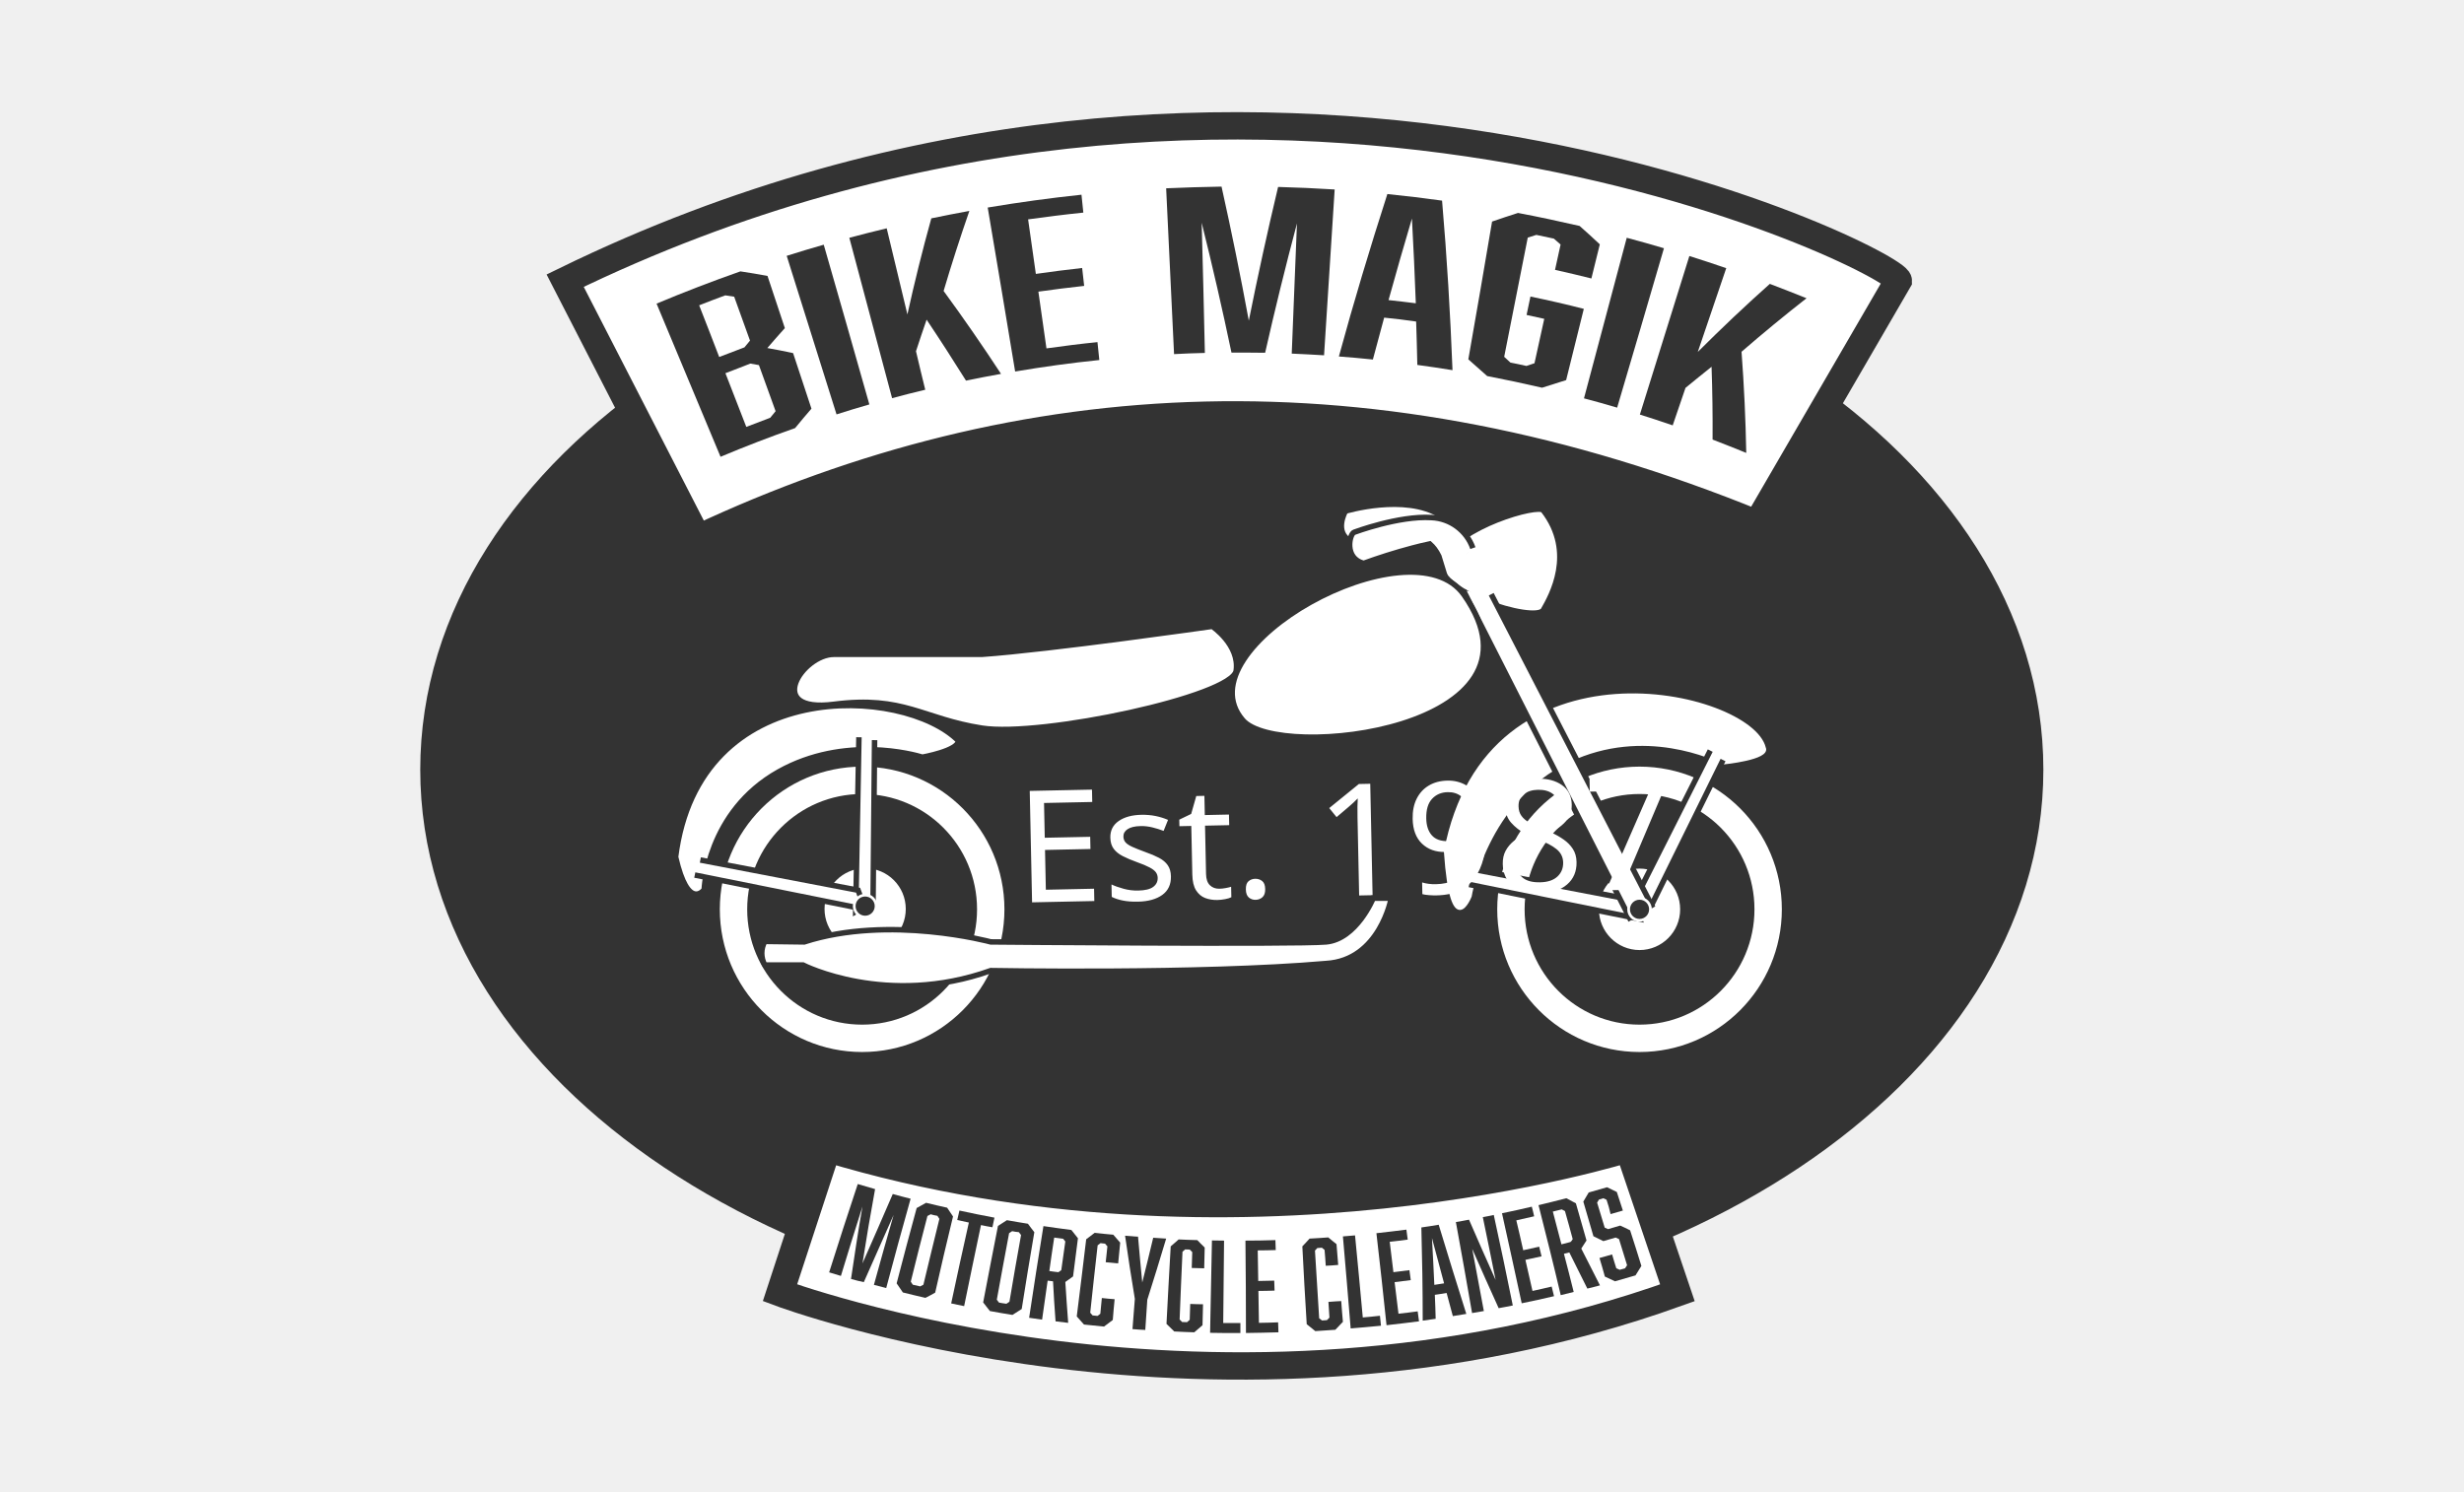
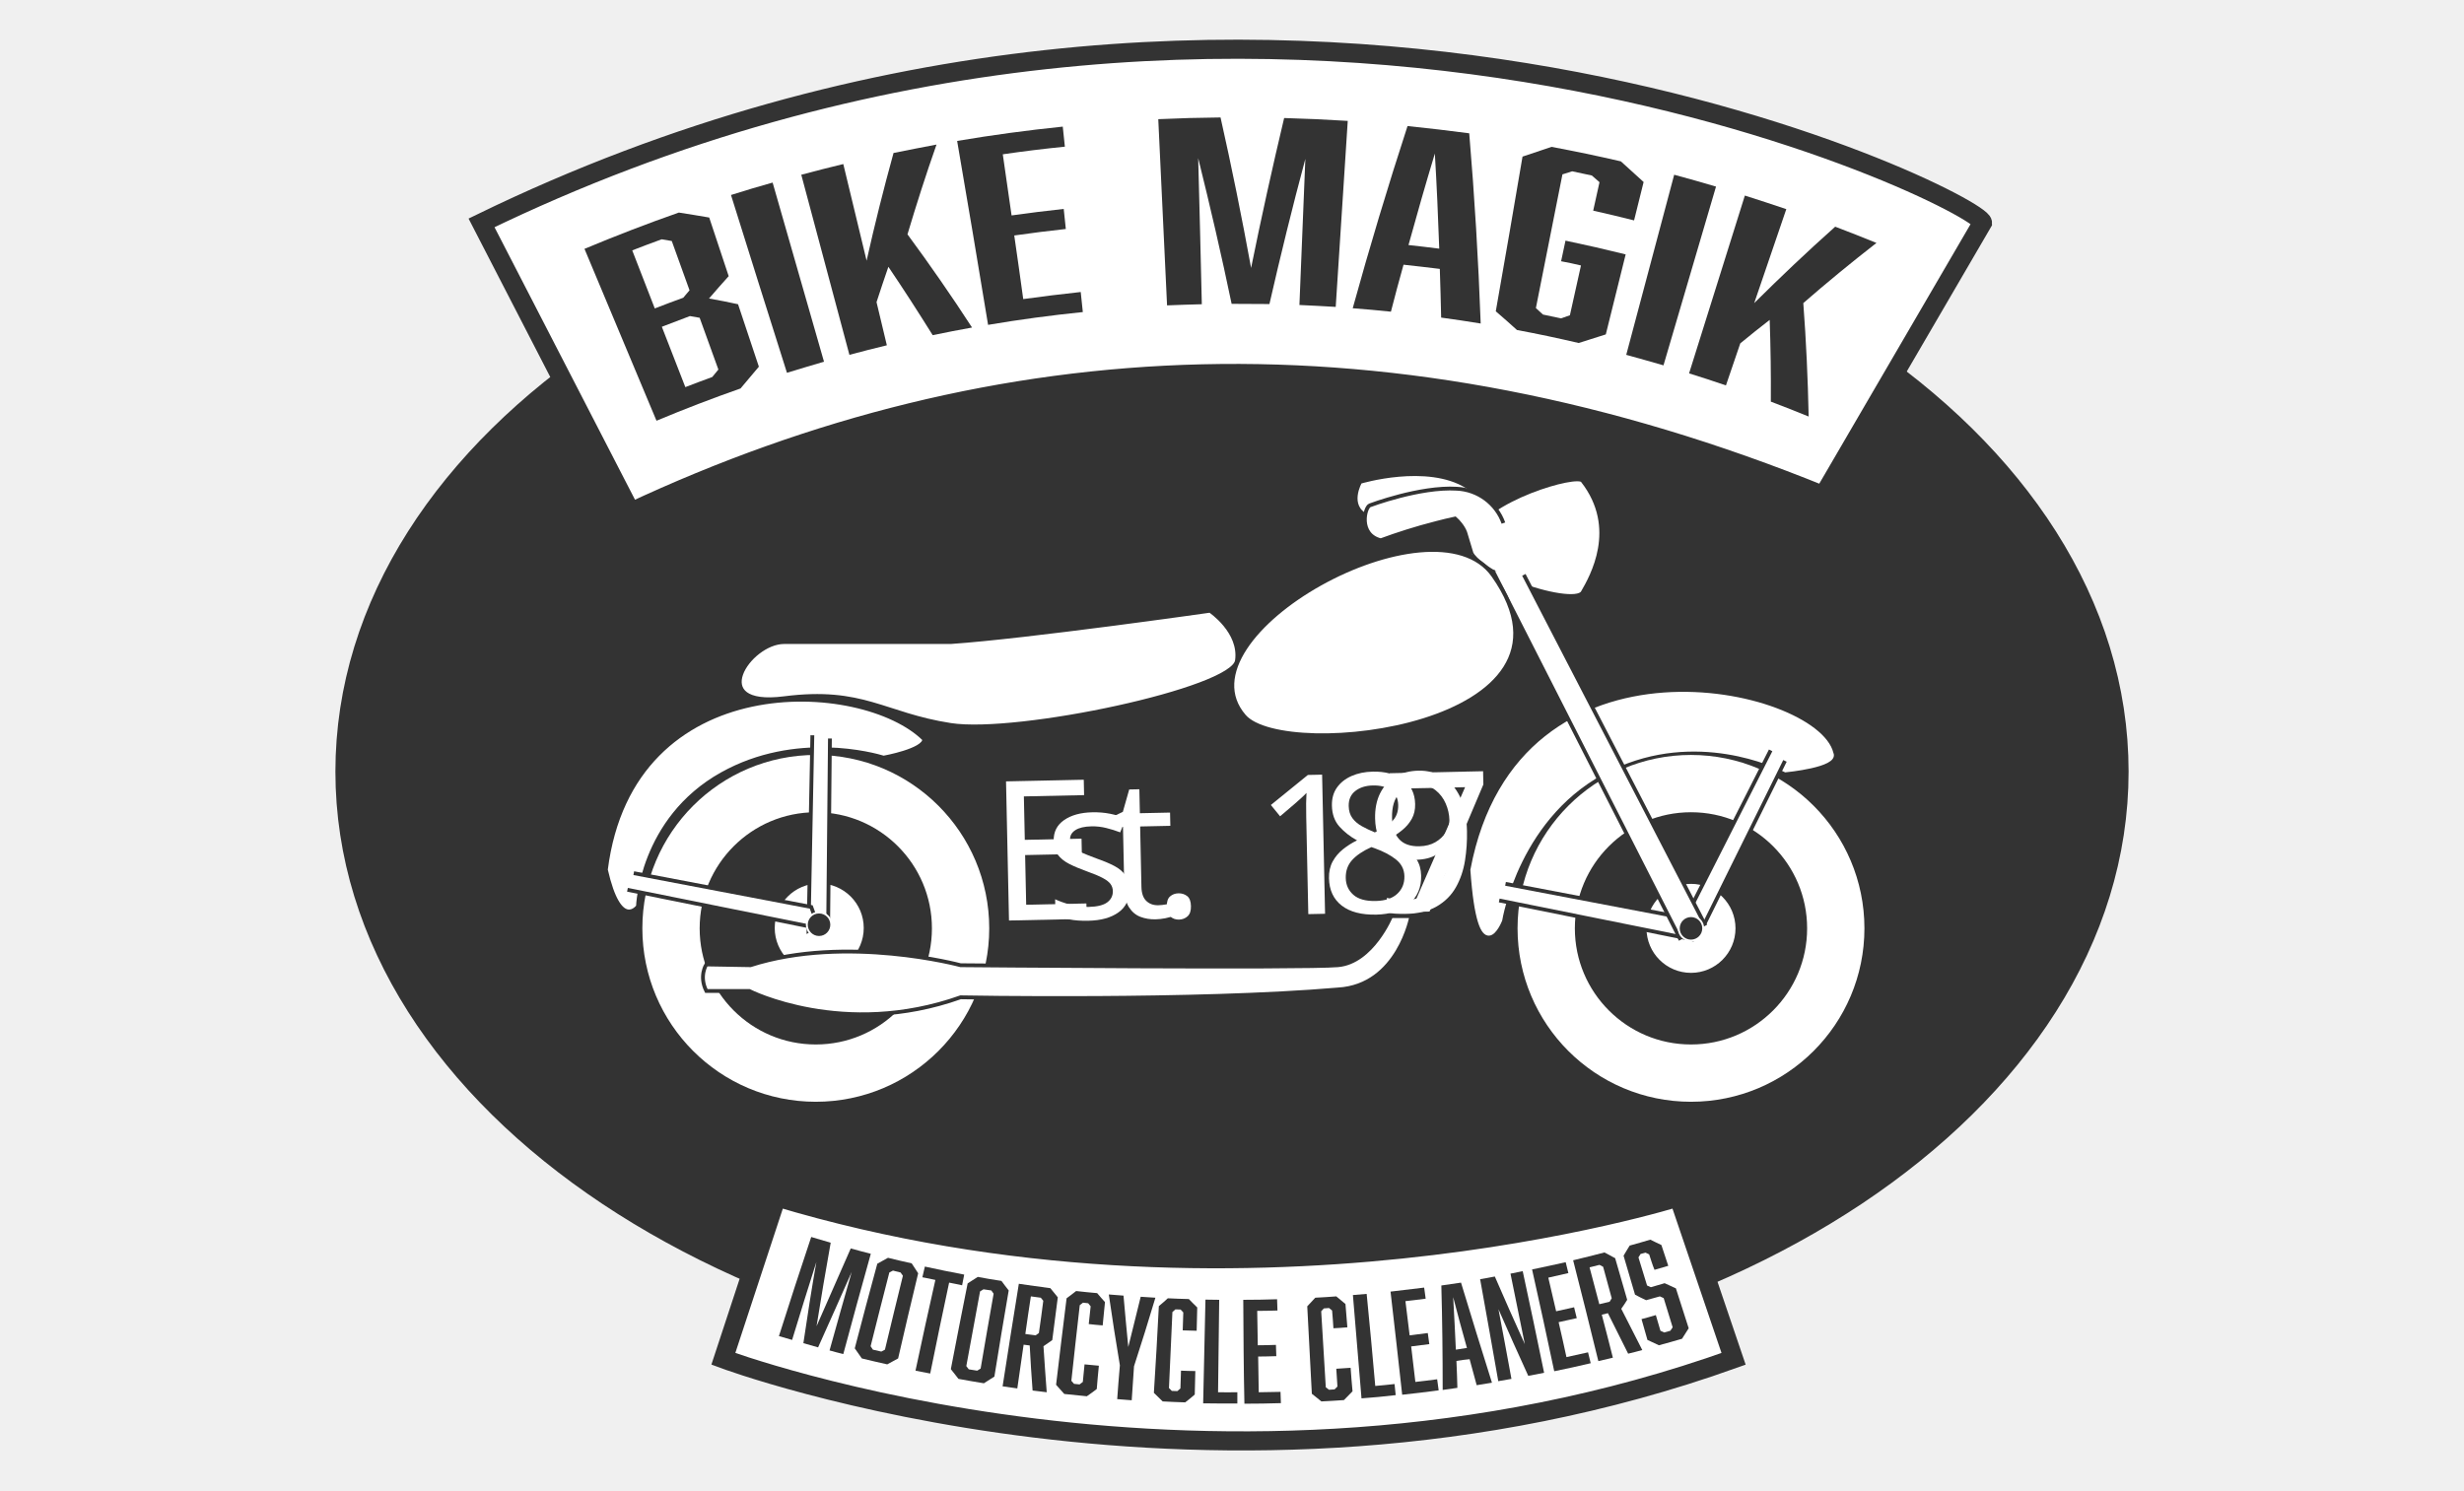
- <svg xmlns="http://www.w3.org/2000/svg" id="group-29" viewBox="4533 1855 900 545">
-   <defs>
-     <style>
-       .cls-1, .cls-3, .cls-5, .cls-6, .cls-7, .cls-9 {
-         fill: #fff;
-       }
- 
-       .cls-1 {
-         stroke: #95989a;
-         opacity: 0;
-       }
- 
-       .cls-1, .cls-6, .cls-8 {
-         stroke-width: 1px;
-       }
- 
-       .cls-10, .cls-2, .cls-8 {
-         fill: #333;
-       }
- 
-       .cls-2, .cls-3, .cls-5 {
-         stroke: #333;
-       }
- 
-       .cls-2 {
-         stroke-width: 29px;
-       }
- 
-       .cls-3, .cls-4 {
-         stroke-width: 10px;
-       }
- 
-       .cls-12, .cls-4 {
-         fill: none;
-       }
- 
-       .cls-4, .cls-6, .cls-7, .cls-8 {
-         stroke: #fff;
-       }
- 
-       .cls-5, .cls-7 {
-         stroke-width: 2px;
-       }
- 
-       .cls-9 {
-         font-size: 57px;
-         font-family: Abolition-Regular, Abolition;
-       }
- 
-       .cls-11 {
-         stroke: none;
-       }
-     </style>
-   </defs>
-   <g id="rectangle-21" class="cls-1" transform="translate(4533 1855)">
-     <rect class="cls-11" width="900" height="545" />
-     <rect class="cls-12" x="0.5" y="0.5" width="899" height="544" />
-   </g>
-   <g id="group-18" transform="translate(4686.5 1895.959)">
-     <ellipse id="ellipse" class="cls-2" cx="281.93" cy="188.387" rx="281.93" ry="188.387" transform="translate(14.5 51.821)" />
-     <path id="path" class="cls-3" d="M77,61.567l48.392,94.194C244.129,100,372.211,93.212,512.346,150.395c0,0,34.434-59.218,51.59-88.827C564,54.782,330.644-62.235,77,61.567Z" transform="translate(-24.069 0)" />
-     <path id="path-2" data-name="path" class="cls-3" d="M221.879,610.6,204.6,663.341s160.365,60.143,327.8,0L514.569,610.6S371.975,655.939,221.879,610.6Z" transform="translate(-73.208 -232.031)" />
-     <ellipse id="ellipse-2" data-name="ellipse" class="cls-4" cx="46.978" cy="47.128" rx="46.978" ry="47.128" transform="translate(114.421 244.095)" />
-     <ellipse id="ellipse-3" data-name="ellipse" class="cls-4" cx="46.978" cy="47.128" rx="46.978" ry="47.128" transform="translate(398.379 244.095)" />
-     <path id="path-3" data-name="path" class="cls-5" d="M142.6,403.629c8.424-66.62,83.441-62.364,103.3-42.44,0,3.64-13.159,5.984-13.159,5.984-3.074-.925-28.408-8.081-52.389,5.3-26.379,14.743-27.3,43.056-27.3,43.056S147.212,423.8,142.6,403.629Z" transform="translate(-49.332 -131.529)" />
-     <path id="path-4" data-name="path" class="cls-6" d="M599.8,402.487c15.311-81.116,111.665-58.539,116.584-37.936,1.845,3.886-14.942,5.552-14.942,5.552-3.136-1.542-28.9-13.941-56.509-.8-30.437,14.5-35.971,49.41-35.971,49.41S602.137,436.229,599.8,402.487Z" transform="translate(-225.402 -132.304)" />
-     <ellipse id="ellipse-4" data-name="ellipse" class="cls-7" cx="13.835" cy="13.879" rx="13.835" ry="13.879" transform="translate(431.522 277.343)" />
-     <path id="path-5" data-name="path" class="cls-5" d="M743.927,378.454l-25.949,52.679-7.379.679L739.254,375" transform="translate(-268.071 -141.762)" />
-     <path id="path-6" data-name="path" class="cls-5" d="M634.7,232.5c11.929,15.421,2.89,31.275,0,36.333s-41.751-7.094-36.955-18.136C603.093,238.358,633.161,229.846,634.7,232.5Z" transform="translate(-224.452 -86.977)" />
-     <path id="path-7" data-name="path" class="cls-5" d="M616.029,445.5l57.616,11.042,2.582,6.97L614,450.928" transform="translate(-230.87 -168.774)" />
-     <path id="path-8" data-name="path" class="cls-5" d="M620.746,281.557l58.6,113.625-8.055,4.626L610.6,280.2" transform="translate(-229.561 -105.44)" />
-     <ellipse id="ellipse-5" data-name="ellipse" class="cls-8" cx="3.997" cy="4.01" rx="3.997" ry="4.01" transform="translate(441.36 287.213)" />
-     <path id="path-9" data-name="path" class="cls-5" d="M583.842,245.079c-2.952-6.847-6.7-10.116-9.531-11.905-12.974-8.142-34.742-1.542-34.742-1.542s-4.55,7.9,2.275,11.165c4.8-2.159,24.657-5.922,25.641-2.961a31.856,31.856,0,0,1,6.211,2.159c1.23.925,2.521,1.974,3.874,3.208C580.03,247.423,583.657,247.3,583.842,245.079Z" transform="translate(-201.634 -85.864)" />
-     <path id="path-10" data-name="path" class="cls-5" d="M588.011,248.126a16.788,16.788,0,0,0-15.126-11.165c-11.99-.74-28.224,5.367-28.224,5.367-1.722.555-3.812,9.561,3.5,11.35,5.411-1.974,11.376-3.886,17.894-5.613,2.091-.555,4.181-1.049,6.21-1.48a12.669,12.669,0,0,1,1.722,1.851,16.832,16.832,0,0,1,1.6,2.652L577.8,258.3" transform="translate(-203.529 -88.849)" />
-     <path id="path-11" data-name="path" class="cls-5" d="M477.08,323.386c-22.751-26.4,61.551-73.221,80.859-45.771C592.434,326.779,490.177,338.622,477.08,323.386Z" transform="translate(-176.653 -101.251)" />
-     <path id="path-12" data-name="path" class="cls-5" d="M365.821,301.4s10.084,6.785,8.732,16.223-71.2,24.366-92.911,20.973-28.408-11.967-54.049-8.7-11.437-18.259,0-18.259h54.049C306.3,309.913,365.821,301.4,365.821,301.4Z" transform="translate(-76.524 -113.562)" />
-     <ellipse id="ellipse-6" data-name="ellipse" class="cls-7" cx="13.835" cy="13.879" rx="13.835" ry="13.879" transform="translate(148.67 277.22)" />
-     <path id="path-13" data-name="path" class="cls-5" d="M256.487,368.149l-.553,58.786-6.333,3.824,1.168-63.659" transform="translate(-90.538 -138.735)" />
-     <path id="path-14" data-name="path" class="cls-5" d="M156.029,439.8l57.616,11.042,2.583,6.971L154,445.29" transform="translate(-53.722 -166.59)" />
-     <ellipse id="ellipse-7" data-name="ellipse" class="cls-8" cx="3.997" cy="4.01" rx="3.997" ry="4.01" transform="translate(158.508 286.041)" />
-     <text id="Est._1987" data-name="Est. 1987" class="cls-9" transform="matrix(1, -0.021, 0.021, 1, 217.946, 288.789)">
-       <tspan x="0" y="0">Est. 1987</tspan>
-     </text>
-     <path id="path-15" data-name="path" class="cls-5" d="M194.915,478.191a8.907,8.907,0,0,0,0,8.636h13.958s30.5,15.606,68.561,2.036c0,0,76.555,1.419,122.487-2.591,19.677-1.11,23.8-23.872,23.8-23.872h-6.579s-6.149,14.99-17.217,15.977-122.487,0-122.487,0-37.017-10.055-68.13,0Z" transform="translate(-69.058 -175.249)" />
-     <g id="group" transform="translate(149.347 391.585)">
-       <g id="group-2" data-name="group">
-         <path id="path-16" data-name="path" class="cls-10" d="M241.794,666.367c1.291-8.821,2.644-17.642,4.181-26.463-2.706,8.451-5.288,16.9-7.871,25.353-1.414-.432-2.828-.864-4.3-1.3,3.382-10.733,6.887-21.528,10.453-32.261,2.091.617,4.243,1.234,6.333,1.851-1.66,9.006-3.2,18.074-4.612,27.141,3.689-8.451,7.44-16.84,11.068-25.353,2.152.617,4.3,1.172,6.518,1.727-3.074,10.857-6.026,21.775-8.916,32.631-1.476-.37-3.013-.8-4.489-1.172q3.5-12.769,7.194-25.538c-3.628,8.2-7.256,16.408-10.884,24.551C244.93,667.231,243.331,666.8,241.794,666.367Z" transform="translate(-233.8 -631.7)" />
-         <path id="path-17" data-name="path" class="cls-10" d="M287.981,675.617c-1.168.679-2.337,1.3-3.566,1.912-2.767-.617-5.473-1.3-8.24-1.974-.8-1.111-1.537-2.221-2.275-3.331,2.4-9.191,4.8-18.382,7.317-27.512,1.168-.617,2.275-1.234,3.443-1.912,2.521.617,5.1,1.234,7.686,1.789.676,1.049,1.414,2.159,2.152,3.208C292.224,657.111,290.072,666.364,287.981,675.617Zm-1.66-28.622c-.369.185-.738.432-1.168.617-2.091,8.019-4.12,15.977-6.087,24l.738,1.111c.922.185,1.783.432,2.706.617.369-.185.8-.432,1.168-.617,1.906-8.019,3.874-16.038,5.842-24.057l-.738-1.11A17.608,17.608,0,0,1,286.321,646.995Z" transform="translate(-249.243 -635.953)" />
-         <path id="path-18" data-name="path" class="cls-10" d="M317.184,652.7c-2.091,9.87-4.12,19.74-6.149,29.609-1.6-.308-3.136-.617-4.735-.987,2.091-9.87,4.243-19.678,6.456-29.547l-4.243-.925c.246-1.172.553-2.282.8-3.454,4.243.925,8.486,1.789,12.79,2.591l-.738,3.516C319.951,653.26,318.6,653.013,317.184,652.7Z" transform="translate(-261.72 -637.715)" />
-         <path id="path-19" data-name="path" class="cls-10" d="M339.381,685.547c-1.107.74-2.275,1.419-3.382,2.159-2.767-.432-5.534-.925-8.24-1.419-.8-1.049-1.66-2.1-2.46-3.146,1.783-9.315,3.566-18.629,5.411-27.943,1.107-.679,2.214-1.419,3.259-2.1,2.583.432,5.1.925,7.686,1.3.738,1.049,1.537,2.036,2.337,3.084C342.394,666.794,340.857,676.17,339.381,685.547Zm-3.5-28.437-1.107.74c-1.537,8.081-3.013,16.223-4.489,24.3.246.37.553.678.8,1.049.922.185,1.783.308,2.706.432l1.107-.74c1.353-8.142,2.767-16.223,4.243-24.366a11.843,11.843,0,0,0-.8-1.049A18.306,18.306,0,0,1,335.876,657.11Z" transform="translate(-269.037 -639.899)" />
-         <path id="path-20" data-name="path" class="cls-10" d="M357.827,656.6c3.382.493,6.825.987,10.207,1.419.8.987,1.6,1.974,2.4,3.022-.615,4.626-1.168,9.315-1.783,13.941-.922.678-1.906,1.357-2.828,2.036.307,5,.676,9.993,1.045,14.928l-4.612-.555q-.554-7.31-.922-14.62c-.676-.062-1.291-.185-1.968-.247l-2.029,14.249c-1.6-.247-3.2-.432-4.735-.678C354.26,678.869,356.043,667.765,357.827,656.6Zm6.518,16.1c.492-3.516.984-6.971,1.476-10.487-.246-.308-.553-.678-.8-.987-1.107-.123-2.152-.308-3.259-.432-.615,4.071-1.23,8.143-1.783,12.214,1.107.185,2.214.309,3.32.432C363.607,673.193,363.976,672.947,364.345,672.7Z" transform="translate(-279.55 -641.24)" />
-         <path id="path-21" data-name="path" class="cls-10" d="M384.343,662.944c1.045-.8,2.091-1.542,3.074-2.344,2.275.247,4.55.493,6.825.678.861.987,1.66,1.912,2.521,2.9l-.738,7.587c-1.537-.123-3.013-.309-4.55-.432.184-1.912.43-3.886.615-5.8-.307-.308-.553-.679-.861-.987l-1.66-.185a11.8,11.8,0,0,0-1.045.8c-.922,8.2-1.845,16.408-2.706,24.613a12.3,12.3,0,0,1,.861.987c.615.062,1.168.123,1.783.185a6.725,6.725,0,0,0,1.045-.8l.553-5.737c1.537.185,3.136.309,4.673.432-.246,2.529-.492,5.058-.676,7.587-1.045.8-2.152,1.6-3.2,2.406-2.46-.247-4.858-.494-7.317-.74-.922-.987-1.783-1.974-2.644-2.961C382.068,681.758,383.237,672.32,384.343,662.944Z" transform="translate(-290.449 -642.773)" />
-         <path id="path-22" data-name="path" class="cls-10" d="M412.306,696.412c.307-3.7.553-7.341.861-11.042-1.291-7.711-2.46-15.36-3.566-23.07,1.6.124,3.2.247,4.735.37.492,5.552.984,11.165,1.537,16.717,1.353-5.428,2.706-10.857,4-16.347,1.6.123,3.2.185,4.735.309-2.214,7.464-4.55,14.928-6.887,22.33-.246,3.7-.492,7.341-.738,11.042C415.38,696.659,413.843,696.535,412.306,696.412Z" transform="translate(-301.502 -643.424)" />
-         <path id="path-23" data-name="path" class="cls-10" d="M435.737,667.029c.984-.864,1.968-1.666,2.89-2.529,2.275.123,4.55.185,6.825.247.922.925,1.783,1.851,2.706,2.714q-.092,3.794-.185,7.587c-1.537-.062-3.013-.062-4.55-.123.061-1.912.123-3.886.185-5.8l-.922-.925c-.553,0-1.107-.062-1.66-.062-.307.308-.615.555-.984.864-.369,8.266-.738,16.532-1.045,24.736l.922.925c.615,0,1.168.062,1.783.062.369-.308.676-.555.984-.864.061-1.912.123-3.825.184-5.8,1.537.062,3.136.124,4.673.124-.062,2.529-.123,5.12-.185,7.649-.984.864-2.029,1.727-3.013,2.591-2.46-.062-4.919-.185-7.317-.308-.922-.925-1.906-1.85-2.829-2.776C434.692,685.967,435.184,676.467,435.737,667.029Z" transform="translate(-310.975 -644.267)" />
-         <path id="path-24" data-name="path" class="cls-10" d="M460.1,698.842c.246-11.227.43-22.515.676-33.742,1.476,0,2.952.062,4.427.062-.123,10.055-.185,20.048-.307,30.1h6.272v3.64C467.479,698.965,463.789,698.9,460.1,698.842Z" transform="translate(-320.949 -644.497)" />
-         <path id="path-25" data-name="path" class="cls-10" d="M481.1,665.085c3.628,0,7.317-.062,10.945-.185.061,1.234.061,2.406.123,3.639-2.214.062-4.366.123-6.579.123.062,3.7.123,7.464.184,11.165,1.968-.062,3.935-.062,5.841-.123.062,1.234.062,2.406.123,3.64-1.968.062-3.935.123-5.9.123q.092,5.83.184,11.659c2.337-.062,4.673-.062,7.01-.185.061,1.234.061,2.406.123,3.639-3.935.123-7.871.185-11.867.247C481.284,687.6,481.223,676.374,481.1,665.085Z" transform="translate(-329.036 -644.421)" />
-         <path id="path-26" data-name="path" class="cls-10" d="M514.9,666.569c.861-.925,1.783-1.851,2.644-2.838,2.275-.123,4.55-.247,6.825-.432.984.8,1.968,1.665,3.013,2.467.185,2.529.431,5.058.615,7.587-1.537.123-3.013.247-4.55.308-.123-1.912-.246-3.886-.431-5.8-.307-.247-.676-.555-.984-.8-.553.062-1.107.062-1.66.123-.307.308-.553.617-.861.925.492,8.266,1.045,16.47,1.537,24.736.369.247.676.555,1.045.8.615-.062,1.168-.062,1.783-.123l.922-.925q-.184-2.869-.369-5.737c1.537-.123,3.136-.247,4.673-.308.184,2.529.369,5.058.615,7.587-.922.987-1.845,1.912-2.767,2.9-2.46.185-4.919.308-7.317.493-1.045-.8-2.091-1.666-3.136-2.529C515.884,685.507,515.392,676.007,514.9,666.569Z" transform="translate(-342.053 -643.807)" />
-         <path id="path-27" data-name="path" class="cls-10" d="M541.829,696.089c-.922-11.227-1.845-22.453-2.829-33.619l4.427-.37c.984,9.993,1.906,19.986,2.829,29.979,2.091-.185,4.181-.37,6.272-.617.123,1.234.246,2.406.369,3.639C549.207,695.472,545.518,695.78,541.829,696.089Z" transform="translate(-351.334 -643.348)" />
-         <path id="path-28" data-name="path" class="cls-10" d="M558.9,660c3.628-.37,7.256-.864,10.945-1.3.185,1.234.308,2.406.492,3.64-2.214.308-4.366.555-6.579.8.43,3.7.922,7.4,1.353,11.1,1.968-.247,3.935-.494,5.842-.74.184,1.234.308,2.406.492,3.639l-5.9.74c.492,3.824.922,7.711,1.414,11.535,2.337-.247,4.673-.555,7.01-.864.184,1.234.307,2.406.492,3.639-3.935.494-7.87.987-11.867,1.419C561.421,682.325,560.191,671.16,558.9,660Z" transform="translate(-358.997 -642.045)" />
-         <path id="path-29" data-name="path" class="cls-10" d="M590.519,681.4c.123,2.9.246,5.86.307,8.759-1.6.247-3.2.432-4.735.678,0-11.35-.184-22.7-.492-34.05,2.091-.308,4.243-.617,6.333-.987,3.32,10.857,6.641,21.775,10.084,32.57-1.66.247-3.32.555-4.919.8-.738-2.838-1.537-5.613-2.275-8.451C593.348,680.968,591.933,681.214,590.519,681.4Zm-1.045-20.726c.308,5.675.615,11.412.861,17.087,1.168-.185,2.4-.37,3.566-.555C592.425,671.715,590.95,666.225,589.474,660.673Z" transform="translate(-369.28 -640.934)" />
-         <path id="path-30" data-name="path" class="cls-10" d="M606.1,652.591c1.6-.247,3.2-.555,4.8-.864,3.2,7.341,6.395,14.681,9.715,22.022-1.537-7.649-3.074-15.3-4.673-22.947,1.353-.247,2.644-.493,4-.8,2.4,11.042,4.735,22.022,6.949,33.063-1.722.37-3.444.679-5.165.987-3.259-7.217-6.518-14.434-9.654-21.651,1.414,7.587,2.828,15.113,4.243,22.7-1.415.247-2.89.493-4.3.74C610.1,674.736,608.129,663.694,606.1,652.591Z" transform="translate(-377.174 -638.712)" />
-         <path id="path-31" data-name="path" class="cls-10" d="M633.5,647.506q5.442-1.11,10.884-2.406c.307,1.172.615,2.344.861,3.516-2.152.494-4.366.987-6.518,1.481.861,3.64,1.722,7.279,2.521,10.918,1.968-.432,3.874-.864,5.841-1.3.307,1.172.553,2.344.861,3.516l-5.9,1.3c.861,3.763,1.722,7.587,2.583,11.35,2.337-.493,4.673-1.049,7.01-1.6.307,1.172.553,2.344.861,3.516q-5.9,1.388-11.806,2.591Q637.189,664.1,633.5,647.506Z" transform="translate(-387.726 -636.834)" />
-         <path id="path-32" data-name="path" class="cls-10" d="M655.2,642.629c3.382-.8,6.764-1.666,10.146-2.529l3.5,1.851c1.291,4.5,2.583,9.006,3.874,13.571-.615.987-1.23,1.974-1.906,2.961,2.275,4.5,4.55,8.944,6.825,13.447-1.537.432-3.074.8-4.612,1.172-2.214-4.38-4.366-8.821-6.579-13.2-.677.185-1.291.308-1.968.493,1.23,4.626,2.4,9.315,3.566,13.941-1.6.37-3.136.8-4.734,1.172C660.734,664.527,657.967,653.547,655.2,642.629Zm12.482,12.4c-.922-3.393-1.845-6.847-2.829-10.24-.369-.185-.8-.432-1.168-.617-1.107.247-2.152.555-3.259.8,1.045,4.01,2.091,7.958,3.136,11.967,1.107-.247,2.214-.555,3.32-.864A3.18,3.18,0,0,0,667.682,655.028Z" transform="translate(-396.083 -634.918)" />
-         <path id="path-33" data-name="path" class="cls-10" d="M690.286,638.165c-.369-.185-.8-.37-1.168-.555-.553.185-1.045.308-1.6.493-.246.37-.431.74-.676,1.11.922,3.023,1.845,6.107,2.767,9.129.43.185.8.37,1.23.555l4.427-1.3c1.23.555,2.46,1.11,3.628,1.727,1.414,4.318,2.767,8.636,4.12,13.016-.738,1.172-1.414,2.282-2.152,3.454-2.521.74-4.981,1.419-7.5,2.159-1.23-.555-2.46-1.172-3.689-1.727-.615-2.282-1.291-4.565-1.968-6.785l4.612-1.3c.492,1.665.984,3.393,1.537,5.058.43.185.8.37,1.23.555.676-.185,1.291-.37,1.968-.555l.738-1.11c-.984-3.208-1.968-6.354-2.951-9.561-.431-.185-.8-.37-1.23-.555-1.476.432-3.013.864-4.489,1.3-1.23-.617-2.4-1.172-3.628-1.789-1.23-4.195-2.46-8.451-3.689-12.646.677-1.11,1.353-2.221,1.968-3.331,2.214-.617,4.489-1.3,6.7-1.912,1.168.555,2.4,1.172,3.566,1.727.738,2.282,1.476,4.5,2.213,6.785-1.476.432-3.013.864-4.489,1.3A46.924,46.924,0,0,0,690.286,638.165Z" transform="translate(-406.327 -632.428)" />
-       </g>
-     </g>
-     <g id="group-3" data-name="group" transform="translate(86.32 27.209)">
-       <g id="group-4" data-name="group">
-         <path id="path-34" data-name="path" class="cls-10" d="M171.822,92.866c2.091,6.354,4.243,12.707,6.333,19.061-2.152,2.406-4.3,4.811-6.395,7.279q4.7.833,9.408,1.851c2.214,6.785,4.489,13.509,6.7,20.295-2.029,2.344-4,4.688-5.964,7.094q-13.743,4.811-27.24,10.487-11.714-27.944-23.366-55.949Q146.519,96.6,161.922,91.2C165.242,91.693,168.5,92.249,171.822,92.866Zm-6.395,23.626c-1.906-5.367-3.874-10.733-5.78-16.038-1.107-.185-2.214-.308-3.259-.493-3.2,1.172-6.395,2.406-9.531,3.639,2.46,6.292,4.919,12.584,7.317,18.876l9.223-3.516C164.012,118.157,164.75,117.355,165.427,116.491ZM156.449,128.4c2.521,6.539,5.1,13.077,7.625,19.616,2.89-1.11,5.78-2.221,8.732-3.331.676-.8,1.291-1.6,1.968-2.406l-6.087-16.84-3.136-.555C162.475,126.114,159.462,127.224,156.449,128.4Z" transform="translate(-131.3 -60.234)" />
-         <path id="path-35" data-name="path" class="cls-10" d="M208.6,79.471c4.489-1.419,8.977-2.776,13.528-4.071q8.393,29.146,16.664,58.354c-4,1.172-8.055,2.344-11.991,3.639C220.713,118.025,214.687,98.779,208.6,79.471Z" transform="translate(-161.069 -54.18)" />
-         <path id="path-36" data-name="path" class="cls-10" d="M270.15,106.661c1.107,4.688,2.214,9.376,3.382,14.064-4.058.987-8.117,1.974-12.113,3.084q-7.84-29.331-15.618-58.6c4.55-1.234,9.1-2.344,13.651-3.454l7.563,31.46c2.583-11.72,5.473-23.379,8.732-35.1,4.612-.987,9.285-1.851,13.9-2.714q-5.073,14.619-9.408,29.239c7.317,9.993,14.266,20.048,20.968,30.288-4.243.74-8.547,1.6-12.79,2.467-4.673-7.464-9.469-14.928-14.389-22.268C272.671,98.95,271.441,102.774,270.15,106.661Z" transform="translate(-175.395 -46.517)" />
-         <path id="path-37" data-name="path" class="cls-10" d="M328,50.488q17.064-2.868,34.25-4.688c.246,2.159.43,4.318.676,6.539-6.7.679-13.466,1.542-20.169,2.467.922,6.662,1.906,13.262,2.828,19.924,5.657-.8,11.253-1.542,16.91-2.159.246,2.159.492,4.318.738,6.539-5.6.617-11.13,1.3-16.725,2.1l2.952,20.726c6.21-.864,12.421-1.666,18.631-2.282.246,2.159.43,4.318.676,6.539-10.269,1.049-20.538,2.467-30.745,4.195C334.7,90.337,331.382,70.413,328,50.488Z" transform="translate(-207.05 -42.839)" />
-         <path id="path-38" data-name="path" class="cls-10" d="M457.858,101.637q-4.981-23.78-10.884-47.436.646,23.78,1.168,47.56c-3.751.062-7.5.247-11.253.432-.984-20.233-1.906-40.4-2.89-60.575,6.764-.308,13.466-.493,20.23-.617q5.442,24.427,9.961,48.978,4.888-24.427,10.7-48.855,10.33.278,20.661.925-1.937,30.257-3.874,60.575c-3.935-.247-7.871-.432-11.806-.617.615-15.853,1.291-31.706,1.906-47.559q-6.272,23.595-11.621,47.251C466.036,101.637,461.978,101.637,457.858,101.637Z" transform="translate(-247.871 -41)" />
-         <path id="path-39" data-name="path" class="cls-10" d="M553.141,90.554c-1.414,5.12-2.767,10.178-4.12,15.3-4.12-.432-8.24-.8-12.421-1.11,5.411-19.863,11.375-39.664,17.709-59.341,6.7.679,13.343,1.48,19.984,2.406,1.783,20.665,3.013,41.329,3.813,61.932-4.3-.679-8.547-1.357-12.851-1.912-.123-5.3-.246-10.548-.431-15.853C560.95,91.417,557.015,90.924,553.141,90.554Zm10.146-36.209q-4.427,14.9-8.547,29.794c3.321.37,6.641.74,9.961,1.172C564.332,75.009,563.84,64.646,563.286,54.344Z" transform="translate(-287.383 -42.686)" />
-         <path id="path-40" data-name="path" class="cls-10" d="M622.17,59.746c3.136-1.049,6.272-2.159,9.469-3.146,7.5,1.419,15,3.023,22.505,4.75,2.521,2.221,4.981,4.441,7.379,6.724-1.045,4.133-2.091,8.328-3.074,12.46q-6.641-1.666-13.282-3.146l2.029-9.253c-.8-.74-1.66-1.48-2.46-2.159-2.152-.493-4.243-.925-6.395-1.357-1.045.308-2.091.679-3.136.987-2.89,14.5-5.719,29.054-8.608,43.55.738.679,1.537,1.419,2.275,2.1,1.968.37,3.874.8,5.841,1.234.984-.308,1.968-.679,2.951-.987,1.23-5.428,2.4-10.795,3.566-16.223-2.152-.493-4.3-.925-6.456-1.419.492-2.221.922-4.5,1.414-6.724,6.518,1.357,13.036,2.838,19.492,4.5-2.152,8.7-4.3,17.334-6.456,26.031-2.951.925-5.841,1.851-8.793,2.776-6.641-1.542-13.343-2.961-20.046-4.256-2.275-2.036-4.55-4.071-6.887-6.107Q617.927,84.914,622.17,59.746Z" transform="translate(-316.997 -46.977)" />
-         <path id="path-41" data-name="path" class="cls-10" d="M697.818,71.3c4.55,1.234,9.1,2.467,13.589,3.825q-8.486,29.146-17.094,58.231c-4-1.172-8.055-2.344-12.114-3.393Q690.04,100.631,697.818,71.3Z" transform="translate(-343.454 -52.609)" />
-         <path id="path-42" data-name="path" class="cls-10" d="M732.064,130.276c-1.537,4.565-3.136,9.129-4.673,13.694-4-1.357-7.994-2.714-11.99-3.948L733.478,82.1q6.733,2.128,13.466,4.441c-3.443,10.178-6.948,20.418-10.392,30.6,8.485-8.451,17.217-16.778,26.317-24.859,4.489,1.727,8.977,3.454,13.4,5.243q-12.175,9.53-23.735,19.554,1.383,18.506,1.722,36.95c-4.058-1.666-8.178-3.269-12.3-4.873.061-8.821-.061-17.7-.369-26.586C738.336,125.156,735.2,127.686,732.064,130.276Z" transform="translate(-356.24 -56.747)" />
-       </g>
-     </g>
+ <svg xmlns="http://www.w3.org/2000/svg" version="1.1" id="Outlines" x="0px" y="0px" viewBox="0 0 1290 780.2" style="enable-background:new 0 0 1290 780.2;" xml:space="preserve">
+   <style type="text/css">
+ 	.st0{opacity:0;fill:#FFFFFF;stroke:#000000;stroke-miterlimit:10;}
+ 	.st1{fill:#333333;stroke:#333333;stroke-width:29;stroke-miterlimit:10;}
+ 	.st2{fill:#FFFFFF;stroke:#333333;stroke-width:10;stroke-miterlimit:10;}
+ 	.st3{fill:none;stroke:#FFFFFF;stroke-width:30;stroke-miterlimit:10;}
+ 	.st4{fill:#FFFFFF;stroke:#333333;stroke-width:2;stroke-miterlimit:10;}
+ 	.st5{fill:#FFFFFF;stroke:#FFFFFF;stroke-width:2;stroke-miterlimit:10;}
+ 	.st6{fill:#333333;stroke:#FFFFFF;stroke-miterlimit:10;}
+ 	.st7{fill:#FFFFFF;}
+ 	.st8{font-family:'Abolition-Regular';}
+ 	.st9{font-size:102.045px;}
+ 	.st10{letter-spacing:-5;}
+ 	.st11{fill:#333333;}
+ </style>
+   <rect class="st0" width="1290" height="780.2" />
+   <g>
+     <ellipse class="st1" cx="645" cy="404" rx="454.9" ry="303" />
+     <path class="st2" d="M252.1,116.7l78.1,151.5c191.6-89.7,398.2-100.6,624.4-8.7l83.3-142.9C1037.9,105.8,661.3-82.3,252.1,116.7z" />
+     <path class="st2" d="M406.6,626.7l-27.9,84.8c0,0,258.7,96.7,528.9,0l-28.8-84.8C878.8,626.7,648.8,699.6,406.6,626.7z" />
+     <circle class="st3" cx="427.1" cy="486.1" r="75.8" />
+     <circle class="st3" cx="885.3" cy="486.1" r="75.8" />
+     <path class="st4" d="M317.2,455.4c13.6-107.2,134.6-100.3,166.7-68.3c0,5.8-21.3,9.6-21.3,9.6c-5-1.5-45.9-13-84.6,8.6   C335.5,429,334,474.6,334,474.6S324.6,487.8,317.2,455.4z" />
+     <path class="st5" d="M770.8,455.5c24.7-130.5,180.2-94.2,188.1-61c3,6.3-24.1,8.9-24.1,8.9c-5-2.5-46.6-22.4-91.2-1.2   c-49.1,23.3-58.1,79.5-58.1,79.5S774.6,509.7,770.8,455.5z" />
+     <circle class="st5" cx="885.3" cy="486.1" r="22.3" />
+     <polyline class="st4" points="934.5,398.4 892.6,483.2 880.7,484.2 927,392.9  " />
+     <path class="st4" d="M828.6,251.8c19.3,24.8,4.7,50.3,0,58.4S761.3,298.9,769,281C777.6,261.2,826.2,247.5,828.6,251.8z" />
+     <polyline class="st4" points="788.2,462.8 881.1,480.5 885.2,491.7 784.9,471.5  " />
+     <polyline class="st4" points="797.8,301 892.4,483.8 879.4,491.2 781.5,298.8  " />
+     <circle class="st6" cx="885.3" cy="486.1" r="6.4" />
+     <path class="st4" d="M783.4,273.9c-4.7-11-10.8-16.3-15.3-19.1c-20.9-13.1-56-2.5-56-2.5s-7.3,12.7,3.7,18   c7.7-3.5,39.8-9.6,41.4-4.7c3.4,0.8,6.8,2,10,3.5c2.2,1.6,4.2,3.3,6.2,5.1C777.2,277.6,783.1,277.4,783.4,273.9z" />
+     <path class="st4" d="M787.1,273.9c-3.7-10.4-13.4-17.5-24.4-18c-19.3-1.2-45.5,8.7-45.5,8.7c-2.7,0.9-6.2,15.4,5.7,18.3   c8.7-3.2,18.3-6.3,28.9-9c3.4-0.9,6.7-1.7,10-2.4c1,0.9,2,1.9,2.8,3c1,1.3,1.9,2.7,2.5,4.3l3.5,11.6" />
+     <path class="st4" d="M651.4,375c-36.7-42.5,99.3-117.8,130.4-73.6C837.6,380.5,672.6,399.5,651.4,375z" />
+     <path class="st4" d="M633.5,319.8c0,0,16.3,10.9,14.1,26.1S532.7,385,497.7,379.6c-35-5.4-45.8-19.3-87.2-14s-18.4-29.4,0-29.4   h87.2C537.4,333.5,633.5,319.8,633.5,319.8z" />
+     <circle class="st5" cx="428.9" cy="485.9" r="22.3" />
+     <polyline class="st4" points="434.5,386.7 433.6,481.3 423.3,487.3 425.3,385  " />
+     <polyline class="st4" points="331.8,457.2 424.7,474.9 428.8,486.1 328.5,465.9  " />
+     <circle class="st6" cx="428.8" cy="484.2" r="6.4" />
+     <text transform="matrix(0.9998 -2.129141e-02 2.129141e-02 0.9998 518.3446 482.1996)" class="st7 st8 st9">E</text>
+     <text transform="matrix(0.9998 -2.129141e-02 2.129141e-02 0.9998 547.3195 481.5826)" class="st7 st8 st9">s</text>
+     <text transform="matrix(0.9998 -2.129141e-02 2.129141e-02 0.9998 579.5573 480.896)" class="st7 st8 st9 st10">t</text>
+     <text transform="matrix(0.9998 -2.129141e-02 2.129141e-02 0.9998 603.632 480.3833)" class="st7 st8 st9">. 19</text>
+     <text transform="matrix(0.9998 -2.129141e-02 2.129141e-02 0.9998 691.1716 478.5191)" class="st7 st8 st9">8</text>
+     <text transform="matrix(0.9998 -2.129141e-02 2.129141e-02 0.9998 724.6396 477.8063)" class="st7 st8 st9">7</text>
+     <path class="st4" d="M369.8,505c0,0-4,6,0,13.9h22.5c0,0,49.3,25.1,110.6,3.3c0,0,123.5,2.3,197.6-4.1   c31.7-1.8,38.4-38.4,38.4-38.4h-10.6c0,0-9.9,24.1-27.8,25.7c-17.9,1.6-197.6,0-197.6,0s-59.7-16.1-110,0L369.8,505z" />
+     <path class="st11" d="M420.6,703.3c2.1-14.2,4.3-28.4,6.8-42.5c-4.3,13.6-8.6,27.2-12.7,40.8c-2.3-0.7-4.6-1.3-6.9-2   c5.5-17.3,11.1-34.6,16.9-51.9c3.4,1,6.8,2,10.2,3c-2.6,14.6-5.1,29.1-7.4,43.7c6-13.6,11.9-27.1,17.9-40.7c3.5,1,7,1.9,10.5,2.8   c-4.9,17.5-9.7,35-14.4,52.5c-2.4-0.6-4.8-1.2-7.2-1.9c3.8-13.7,7.7-27.4,11.6-41.1c-5.8,13.2-11.7,26.4-17.6,39.5   C425.6,704.7,423.1,704,420.6,703.3z" />
+     <path class="st11" d="M470.2,711.3c-1.9,1-3.8,2.1-5.7,3.1c-4.4-1-8.9-2-13.3-3.1c-1.2-1.8-2.5-3.6-3.7-5.3   c3.8-14.8,7.8-29.5,11.8-44.3c1.9-1,3.7-2,5.6-3.1c4.1,1,8.2,2,12.4,2.9c1.1,1.7,2.3,3.5,3.4,5.2   C477.1,681.6,473.6,696.5,470.2,711.3z M467.5,665.3l-1.9,1c-3.3,12.9-6.6,25.7-9.8,38.6l1.2,1.8l4.4,1l1.9-1   c3.1-12.9,6.2-25.8,9.4-38.7l-1.2-1.7L467.5,665.3z" />
+     <path class="st11" d="M496.9,671.6c-3.4,15.9-6.7,31.7-9.9,47.6c-2.6-0.5-5.1-1-7.7-1.5c3.4-15.9,6.8-31.7,10.4-47.5   c-2.3-0.5-4.5-1-6.8-1.4l1.3-5.6c6.9,1.5,13.7,2.9,20.6,4.2l-1.1,5.6C501.4,672.5,499.1,672,496.9,671.6z" />
+     <path class="st11" d="M520.6,720.8c-1.8,1.2-3.6,2.3-5.5,3.5c-4.4-0.7-8.9-1.5-13.3-2.3c-1.3-1.7-2.6-3.4-4-5.1   c2.9-15,5.8-30,8.8-44.9c1.8-1.1,3.5-2.3,5.3-3.4c4.1,0.8,8.3,1.5,12.4,2.1c1.2,1.7,2.5,3.3,3.8,5   C525.5,690.7,523,705.8,520.6,720.8z M514.9,675.1l-1.8,1.1c-2.4,13-4.8,26.1-7.2,39.1l1.3,1.7l4.4,0.7l1.8-1.1   c2.2-13.1,4.5-26.1,6.8-39.2l-1.2-1.7L514.9,675.1z" />
+     <path class="st11" d="M533.4,672.2c5.5,0.8,11,1.6,16.5,2.3c1.3,1.6,2.6,3.2,3.9,4.8c-1,7.5-1.9,14.9-2.9,22.4l-4.6,3.2   c0.5,8,1.1,16,1.7,24.1c-2.5-0.3-5-0.6-7.4-0.9c-0.6-7.9-1.1-15.7-1.5-23.6l-3.2-0.4c-1.1,7.6-2.2,15.3-3.3,22.9   c-2.6-0.4-5.1-0.7-7.7-1.1C527.7,707.9,530.5,690,533.4,672.2z M543.9,698c0.8-5.6,1.6-11.2,2.3-16.9l-1.3-1.6l-5.2-0.7   c-1,6.6-2,13.1-2.9,19.7l5.4,0.7L543.9,698z" />
+     <path class="st11" d="M558.4,679.8c1.7-1.2,3.3-2.5,5-3.8c3.7,0.4,7.3,0.8,11,1.1c1.3,1.6,2.7,3.1,4.1,4.7   c-0.4,4.1-0.8,8.1-1.2,12.2c-2.4-0.2-4.9-0.4-7.3-0.7c0.3-3.1,0.7-6.2,1-9.3l-1.3-1.6l-2.7-0.3l-1.7,1.3c-1.5,13.2-3,26.4-4.4,39.6   l1.4,1.6l2.9,0.3l1.7-1.3c0.3-3.1,0.6-6.2,0.9-9.2c2.5,0.2,5,0.5,7.5,0.7c-0.4,4.1-0.8,8.2-1.1,12.2c-1.7,1.3-3.4,2.6-5.2,3.8   c-4-0.4-7.9-0.8-11.8-1.2c-1.4-1.6-2.9-3.2-4.3-4.8C554.7,710,556.5,694.9,558.4,679.8z" />
+     <path class="st11" d="M584.9,732.6c0.4-5.9,0.9-11.8,1.4-17.7c-2.1-12.4-4-24.7-5.8-37.1c2.6,0.2,5.1,0.4,7.7,0.6   c0.8,9,1.6,17.9,2.5,26.9c2.2-8.8,4.3-17.5,6.5-26.3c2.6,0.2,5.1,0.3,7.7,0.5c-3.6,12-7.3,24-11.2,35.9c-0.4,5.9-0.8,11.8-1.2,17.8   C589.9,733,587.4,732.8,584.9,732.6z" />
+     <path class="st11" d="M606.7,683.9c1.6-1.3,3.2-2.7,4.7-4.1c3.7,0.2,7.4,0.3,11,0.4c1.4,1.5,2.9,2.9,4.4,4.4   c-0.1,4.1-0.2,8.1-0.3,12.2c-2.4-0.1-4.9-0.1-7.3-0.2c0.1-3.1,0.2-6.2,0.3-9.4l-1.4-1.5l-2.7-0.1l-1.6,1.4   c-0.6,13.3-1.2,26.6-1.8,39.8l1.5,1.5l2.9,0.1l1.6-1.4c0.1-3.1,0.2-6.2,0.3-9.3c2.5,0.1,5,0.2,7.5,0.2c-0.1,4.1-0.2,8.2-0.3,12.3   c-1.6,1.4-3.3,2.8-5,4.1c-4-0.1-7.9-0.3-11.8-0.5c-1.5-1.5-3.1-3-4.6-4.5C605.1,714.3,605.9,699.1,606.7,683.9z" />
+     <path class="st11" d="M629.9,734.8c0.4-18.1,0.8-36.2,1.2-54.3c2.4,0,4.8,0.1,7.2,0.1c-0.2,16.1-0.4,32.3-0.6,48.4   c3.4,0,6.7,0.1,10.1,0c0,2,0,3.9,0,5.9C641.8,734.9,635.8,734.9,629.9,734.8z" />
+     <path class="st11" d="M650.9,680.6c5.9,0,11.8-0.1,17.7-0.3c0.1,2,0.1,3.9,0.2,5.9c-3.5,0.1-7.1,0.2-10.6,0.2c0.1,6,0.2,12,0.3,18   c3.2,0,6.3-0.1,9.5-0.2l0.2,5.9c-3.2,0.1-6.4,0.2-9.5,0.2c0.1,6.2,0.2,12.5,0.3,18.7c3.8-0.1,7.6-0.1,11.4-0.2l0.2,5.9   c-6.4,0.2-12.8,0.3-19.1,0.3C651.1,716.8,651,698.7,650.9,680.6z" />
+     <path class="st11" d="M684.4,684c1.4-1.5,2.8-3,4.2-4.5c3.7-0.2,7.4-0.4,11-0.7c1.6,1.3,3.2,2.6,4.8,4c0.3,4.1,0.7,8.1,1,12.2   c-2.4,0.2-4.9,0.4-7.3,0.5c-0.2-3.1-0.4-6.2-0.7-9.3l-1.6-1.3l-2.7,0.2l-1.4,1.5c0.8,13.3,1.6,26.5,2.4,39.8l1.7,1.3l2.9-0.2   l1.5-1.5c-0.2-3.1-0.4-6.2-0.6-9.3c2.5-0.2,5-0.3,7.5-0.5c0.3,4.1,0.6,8.2,1,12.3c-1.5,1.5-3,3.1-4.5,4.6c-4,0.3-7.9,0.5-11.8,0.7   c-1.7-1.3-3.4-2.7-5-4C686,714.5,685.2,699.2,684.4,684z" />
+     <path class="st11" d="M712.8,732.2c-1.5-18-3-36.1-4.5-54.1c2.4-0.2,4.8-0.4,7.2-0.6c1.6,16.1,3.1,32.2,4.5,48.2   c3.4-0.3,6.7-0.6,10.1-1l0.6,5.8C724.7,731.2,718.7,731.8,712.8,732.2z" />
+     <path class="st11" d="M728,676.3c5.9-0.7,11.8-1.4,17.6-2.1l0.8,5.8c-3.5,0.5-7.1,0.9-10.6,1.3c0.7,6,1.5,11.9,2.2,17.9   c3.2-0.4,6.3-0.8,9.5-1.2l0.8,5.8c-3.2,0.4-6.3,0.8-9.5,1.2c0.7,6.2,1.5,12.4,2.2,18.6c3.8-0.4,7.6-0.9,11.4-1.4l0.8,5.8   c-6.4,0.9-12.7,1.6-19.1,2.3C732.1,712.3,730.1,694.3,728,676.3z" />
+     <path class="st11" d="M762.5,712.6c0.2,4.7,0.4,9.4,0.5,14.1c-2.6,0.4-5.1,0.7-7.7,1.1c0-18.3-0.2-36.5-0.7-54.7   c3.4-0.5,6.8-1,10.3-1.5c5.3,17.5,10.7,35,16.2,52.4c-2.6,0.4-5.3,0.9-8,1.3c-1.2-4.5-2.5-9.1-3.7-13.6   C767.1,711.9,764.8,712.2,762.5,712.6z M760.8,679.2c0.5,9.2,1,18.3,1.4,27.5l5.8-0.9C765.5,697,763.1,688.1,760.8,679.2   L760.8,679.2z" />
+     <path class="st11" d="M774.9,669.8c2.6-0.4,5.1-0.9,7.7-1.4c5.1,11.8,10.4,23.7,15.7,35.4c-2.5-12.3-5-24.6-7.5-36.9l6.4-1.3   c3.8,17.7,7.6,35.5,11.2,53.2c-2.8,0.6-5.5,1.1-8.3,1.6c-5.3-11.6-10.5-23.2-15.6-34.9c2.3,12.2,4.6,24.3,6.8,36.5   c-2.3,0.4-4.6,0.8-6.9,1.2C781.3,705.4,778.1,687.6,774.9,669.8z" />
+     <path class="st11" d="M802.1,664.7c5.9-1.2,11.7-2.5,17.6-3.8l1.4,5.7c-3.5,0.8-7,1.6-10.5,2.4c1.4,5.9,2.7,11.7,4.1,17.6   c3.1-0.7,6.3-1.4,9.4-2.1l1.4,5.7c-3.2,0.7-6.3,1.4-9.5,2.1c1.4,6.1,2.8,12.2,4.1,18.3c3.8-0.8,7.6-1.7,11.3-2.5l1.4,5.7   c-6.3,1.5-12.7,2.9-19.1,4.2C809.9,700.1,806.1,682.4,802.1,664.7z" />
+     <path class="st11" d="M823.6,659.9c5.5-1.3,10.9-2.7,16.4-4.1c1.9,1,3.8,2,5.6,3c2.1,7.3,4.2,14.6,6.3,21.8c-1,1.6-2,3.2-3.1,4.7   c3.7,7.2,7.3,14.4,11,21.6c-2.5,0.7-4.9,1.3-7.4,1.9c-3.6-7.1-7.1-14.1-10.6-21.2l-3.2,0.8c2,7.5,3.9,15,5.8,22.5   c-2.6,0.6-5.1,1.2-7.6,1.8C832.5,695.1,828.1,677.5,823.6,659.9z M843.8,679.8c-1.5-5.5-3-11-4.5-16.5l-1.9-1l-5.2,1.3   c1.7,6.4,3.4,12.8,5.1,19.3l5.4-1.3L843.8,679.8z" />
+     <path class="st11" d="M863.4,656.8l-1.9-0.9l-2.6,0.7l-1.1,1.8c1.5,4.9,3,9.8,4.5,14.7l2,0.9c2.4-0.7,4.8-1.4,7.2-2.1   c2,0.9,4,1.8,5.9,2.7c2.2,7,4.5,13.9,6.7,20.9c-1.2,1.8-2.3,3.7-3.5,5.5c-4,1.2-8.1,2.3-12.1,3.4c-2-0.9-4-1.9-6-2.8   c-1-3.7-2.1-7.3-3.1-10.9c2.5-0.7,5-1.3,7.5-2.1c0.8,2.7,1.6,5.5,2.4,8.2l2,0.9l3.2-0.9l1.2-1.8c-1.6-5.1-3.1-10.2-4.7-15.3l-2-0.9   c-2.4,0.7-4.8,1.3-7.2,2c-2-0.9-3.9-1.9-5.8-2.9c-2-6.8-4-13.6-6-20.4c1.1-1.8,2.1-3.6,3.2-5.3c3.6-1,7.2-2,10.8-3.1   c1.9,0.9,3.8,1.9,5.8,2.8c1.2,3.6,2.4,7.3,3.6,10.9c-2.4,0.7-4.8,1.4-7.2,2.1C865.1,662.3,864.3,659.5,863.4,656.8z" />
+     <path class="st11" d="M371.3,113.9l10.2,30.7c-3.5,3.9-6.9,7.7-10.3,11.7c5.1,0.9,10.2,1.9,15.2,3l10.9,32.7   c-3.2,3.8-6.4,7.6-9.6,11.4c-14.8,5.2-29.4,10.8-44,16.9c-12.6-30-25.1-60-37.7-90c16.3-6.8,32.8-13.2,49.4-19   C360.7,112.1,366,113,371.3,113.9z M361,152l-9.3-25.8l-5.3-0.9c-5.2,1.9-10.3,3.8-15.4,5.8l11.8,30.4c4.9-1.9,9.9-3.8,14.9-5.6   L361,152z M346.5,171.1l12.3,31.6c4.7-1.8,9.4-3.6,14.1-5.3l3.2-3.9l-9.8-27.1l-5.1-0.9C356.3,167.4,351.4,169.2,346.5,171.1   L346.5,171.1z" />
+     <path class="st11" d="M382.7,102.1c7.3-2.3,14.6-4.5,21.8-6.5c9,31.3,17.9,62.5,26.9,93.8c-6.5,1.9-12.9,3.8-19.4,5.8   C402.2,164.2,392.4,133.2,382.7,102.1z" />
+     <path class="st11" d="M458.9,158.2l5.4,22.6c-6.5,1.6-13.1,3.2-19.6,5c-8.4-31.4-16.8-62.9-25.2-94.3c7.3-2,14.7-3.8,22-5.6   c4.1,16.9,8.1,33.7,12.2,50.6c4.2-18.8,8.9-37.6,14.1-56.4c7.5-1.5,15-3,22.5-4.4c-5.5,15.6-10.5,31.3-15.2,47   c11.8,16,23.1,32.3,33.8,48.8c-6.9,1.2-13.7,2.6-20.6,4c-7.5-12-15.2-24-23.2-35.8C463,145.8,460.9,152,458.9,158.2z" />
+     <path class="st11" d="M501.1,73.8c18.3-3.1,36.8-5.6,55.3-7.5l1.1,10.5c-10.9,1.1-21.7,2.4-32.5,4c1.5,10.7,3.1,21.4,4.6,32   c9.1-1.3,18.2-2.4,27.3-3.4l1.1,10.5c-9,1-18,2.1-27,3.4c1.6,11.1,3.2,22.2,4.7,33.3c10-1.4,20.1-2.6,30.1-3.7l1.1,10.5   c-16.6,1.7-33.1,3.9-49.6,6.7C512,137.9,506.6,105.8,501.1,73.8z" />
+     <path class="st11" d="M644.8,159.1c-5.3-25.5-11.2-50.9-17.5-76.3c0.7,25.5,1.3,51,1.9,76.5c-6.1,0.1-12.1,0.4-18.2,0.6   c-1.5-32.5-3.1-65-4.6-97.5c10.9-0.5,21.8-0.8,32.6-0.9c5.9,26.2,11.2,52.5,16,78.8c5.3-26.2,11.1-52.4,17.3-78.5   c11.1,0.3,22.2,0.8,33.3,1.5c-2.1,32.5-4.2,64.9-6.3,97.4c-6.3-0.4-12.7-0.7-19-1c1-25.5,2.1-51,3.1-76.5   c-6.8,25.3-13,50.6-18.8,76C658,159.2,651.4,159.1,644.8,159.1z" />
+     <path class="st11" d="M734.8,138.6c-2.3,8.2-4.5,16.4-6.6,24.6c-6.7-0.7-13.3-1.3-20-1.8c8.8-31.9,18.4-63.8,28.7-95.4   c10.8,1.1,21.5,2.4,32.3,3.8c2.8,33.2,4.8,66.4,6,99.6c-6.9-1.1-13.8-2.2-20.7-3.1c-0.2-8.5-0.4-17-0.7-25.5   C747.4,140,741.1,139.3,734.8,138.6z M751.2,80.4c-4.8,15.9-9.4,31.9-13.8,47.9c5.4,0.6,10.7,1.2,16.1,1.9   C752.9,113.6,752.2,97,751.2,80.4z" />
+     <path class="st11" d="M797.1,82c5-1.7,10.1-3.4,15.2-5.1c12.2,2.3,24.3,4.8,36.3,7.6c4,3.6,8,7.2,11.9,10.8l-5,20.1   c-7.1-1.8-14.3-3.5-21.4-5.1l3.3-14.9l-4-3.5c-3.4-0.7-6.9-1.5-10.3-2.2l-5.1,1.6c-4.6,23.3-9.3,46.7-13.9,70l3.7,3.4   c3.1,0.7,6.3,1.3,9.4,2l4.7-1.6l5.8-26.1c-3.5-0.8-6.9-1.6-10.4-2.2l2.3-10.8c10.5,2.2,21,4.6,31.5,7.2c-3.5,14-6.9,27.9-10.4,41.9   c-4.7,1.5-9.5,3-14.2,4.5c-10.7-2.5-21.5-4.8-32.3-6.8c-3.7-3.3-7.3-6.6-11.1-9.8C787.9,136,792.5,109,797.1,82z" />
+     <path class="st11" d="M876.5,91.5c7.3,2,14.6,4,21.9,6.2c-9.2,31.2-18.3,62.4-27.5,93.6c-6.5-1.9-13-3.7-19.5-5.5   C859.8,154.4,868.1,123,876.5,91.5z" />
+     <path class="st11" d="M911.1,179.8l-7.5,22c-6.4-2.2-12.9-4.3-19.3-6.3c9.7-31,19.5-62.1,29.2-93.1c7.3,2.3,14.5,4.7,21.7,7.1   c-5.6,16.4-11.2,32.8-16.8,49.2c13.7-13.6,27.8-27,42.4-40c7.2,2.7,14.4,5.6,21.6,8.5c-13.1,10.2-25.9,20.7-38.3,31.5   c1.5,19.9,2.4,39.7,2.8,59.4c-6.6-2.7-13.2-5.3-19.8-7.8c0.1-14.2-0.1-28.5-0.6-42.8C921.3,171.5,916.2,175.6,911.1,179.8z" />
  </g>
</svg>
